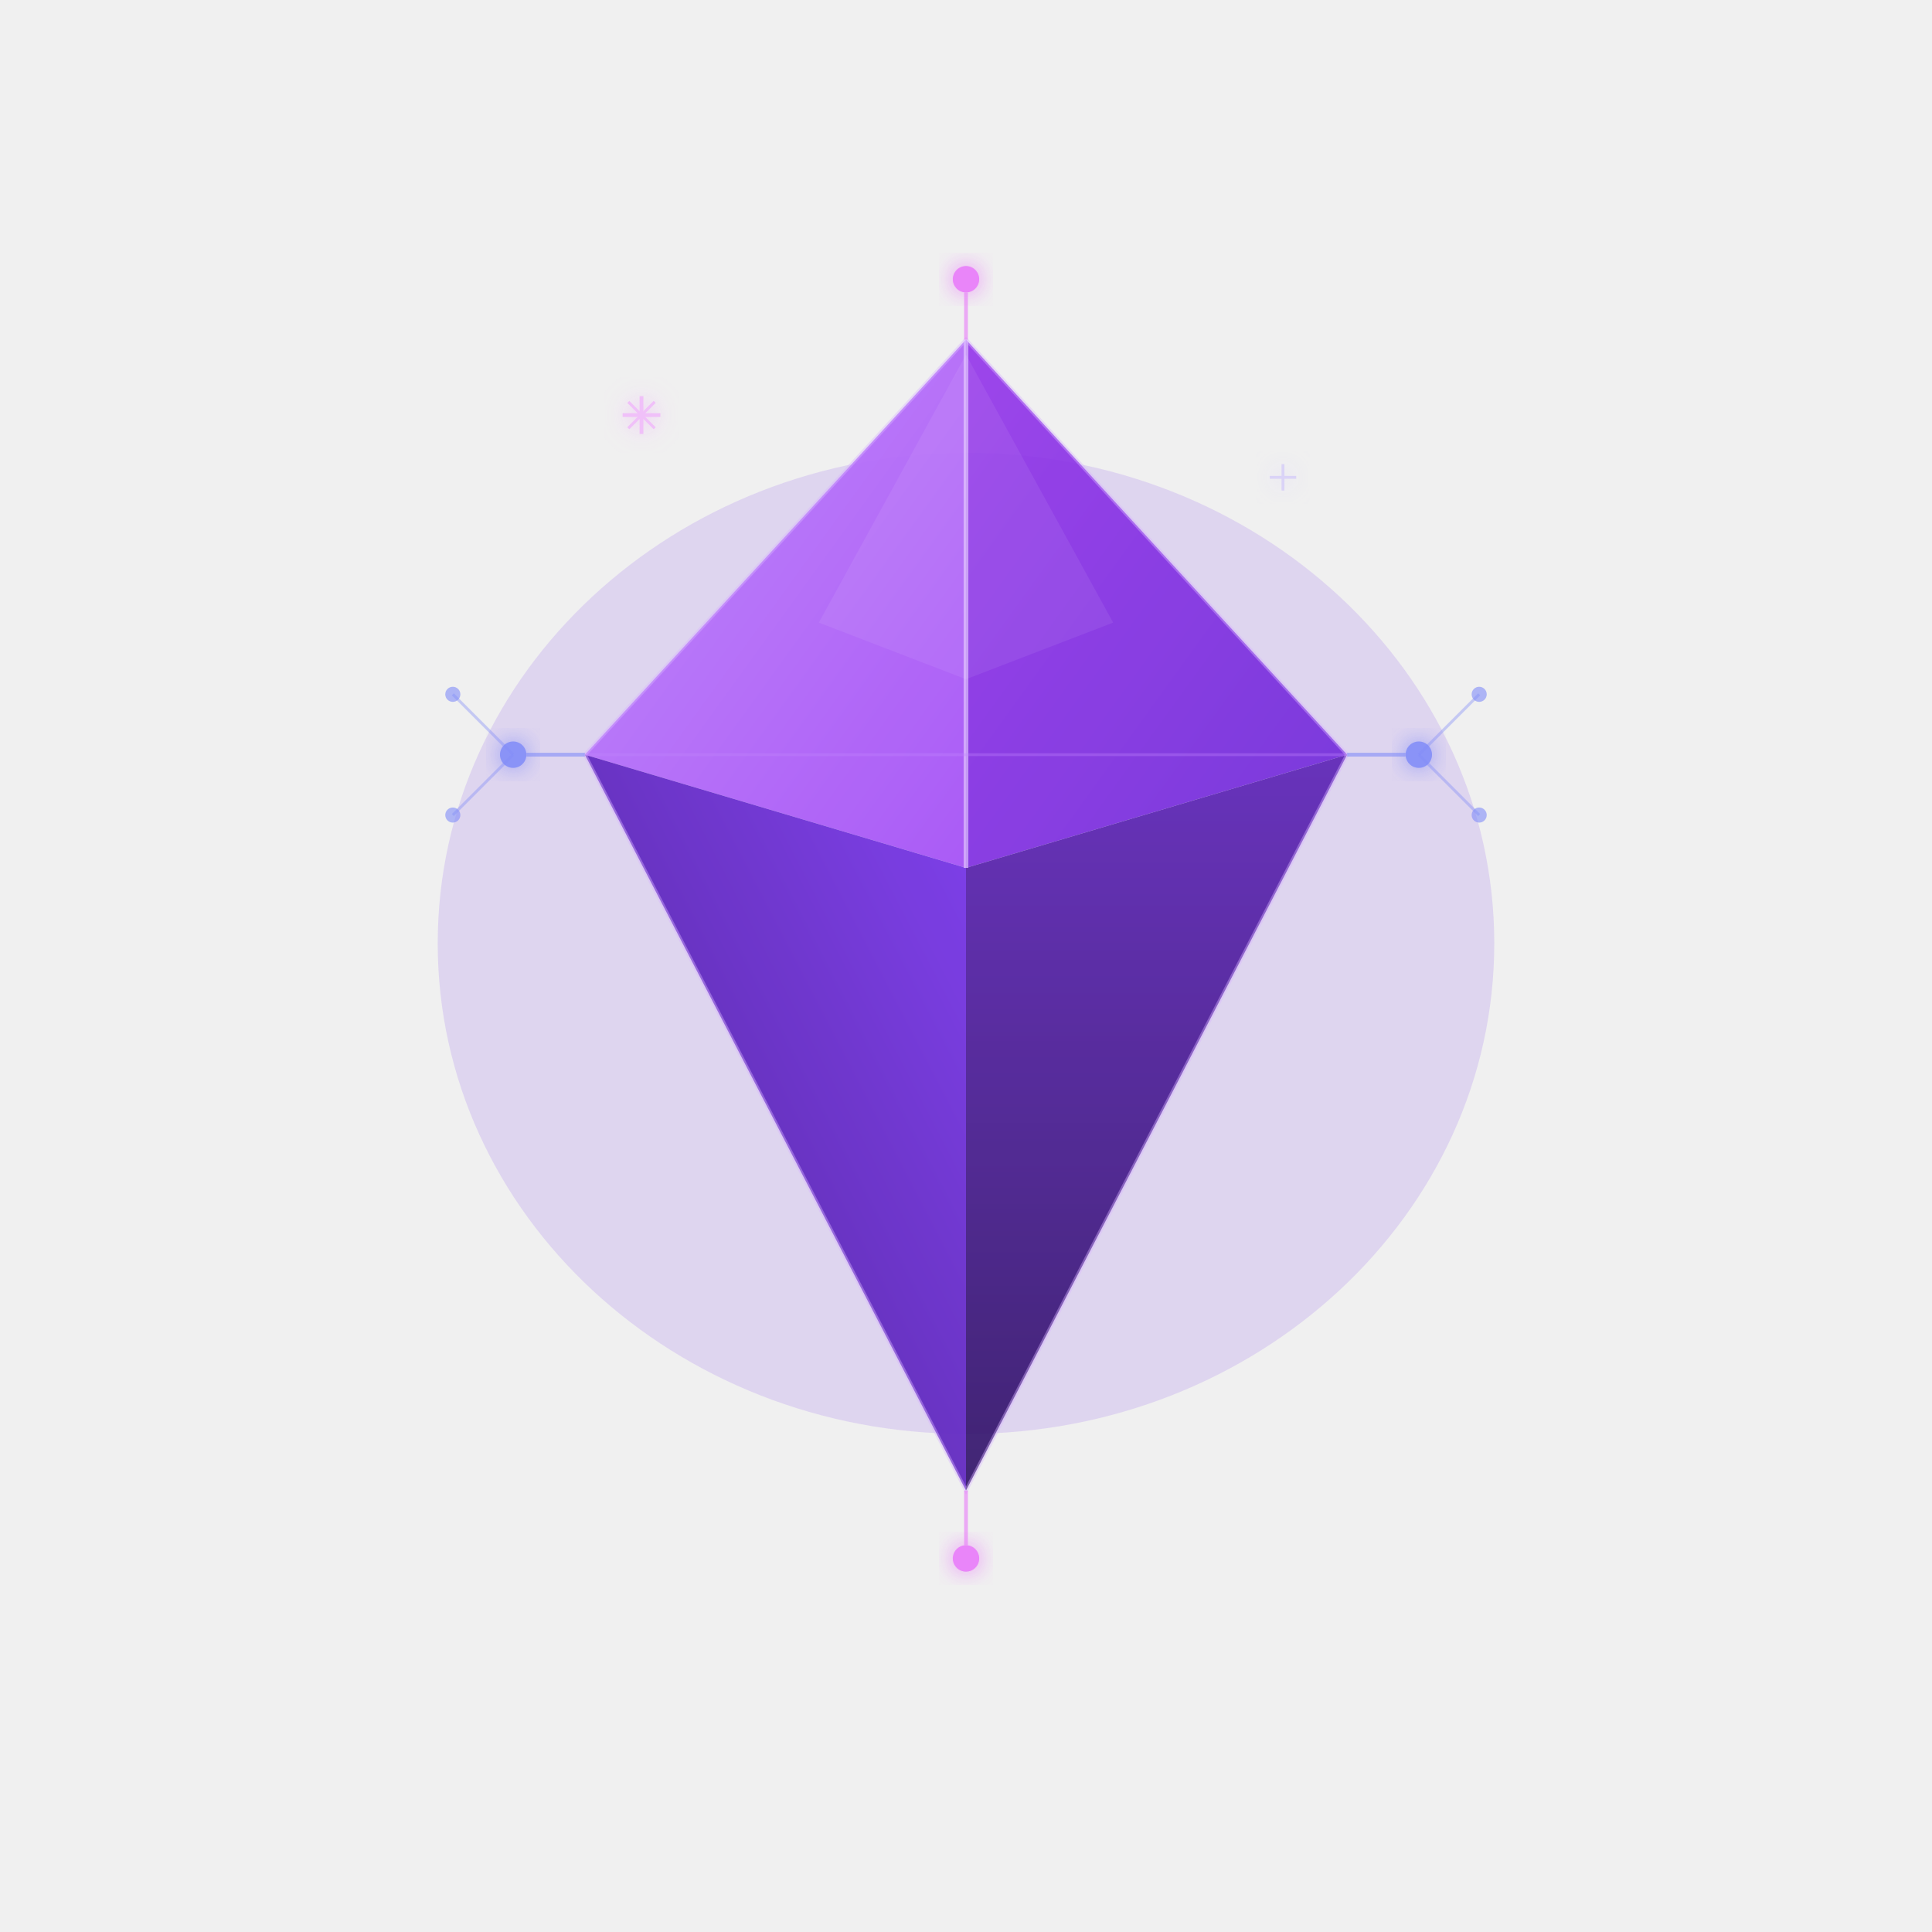
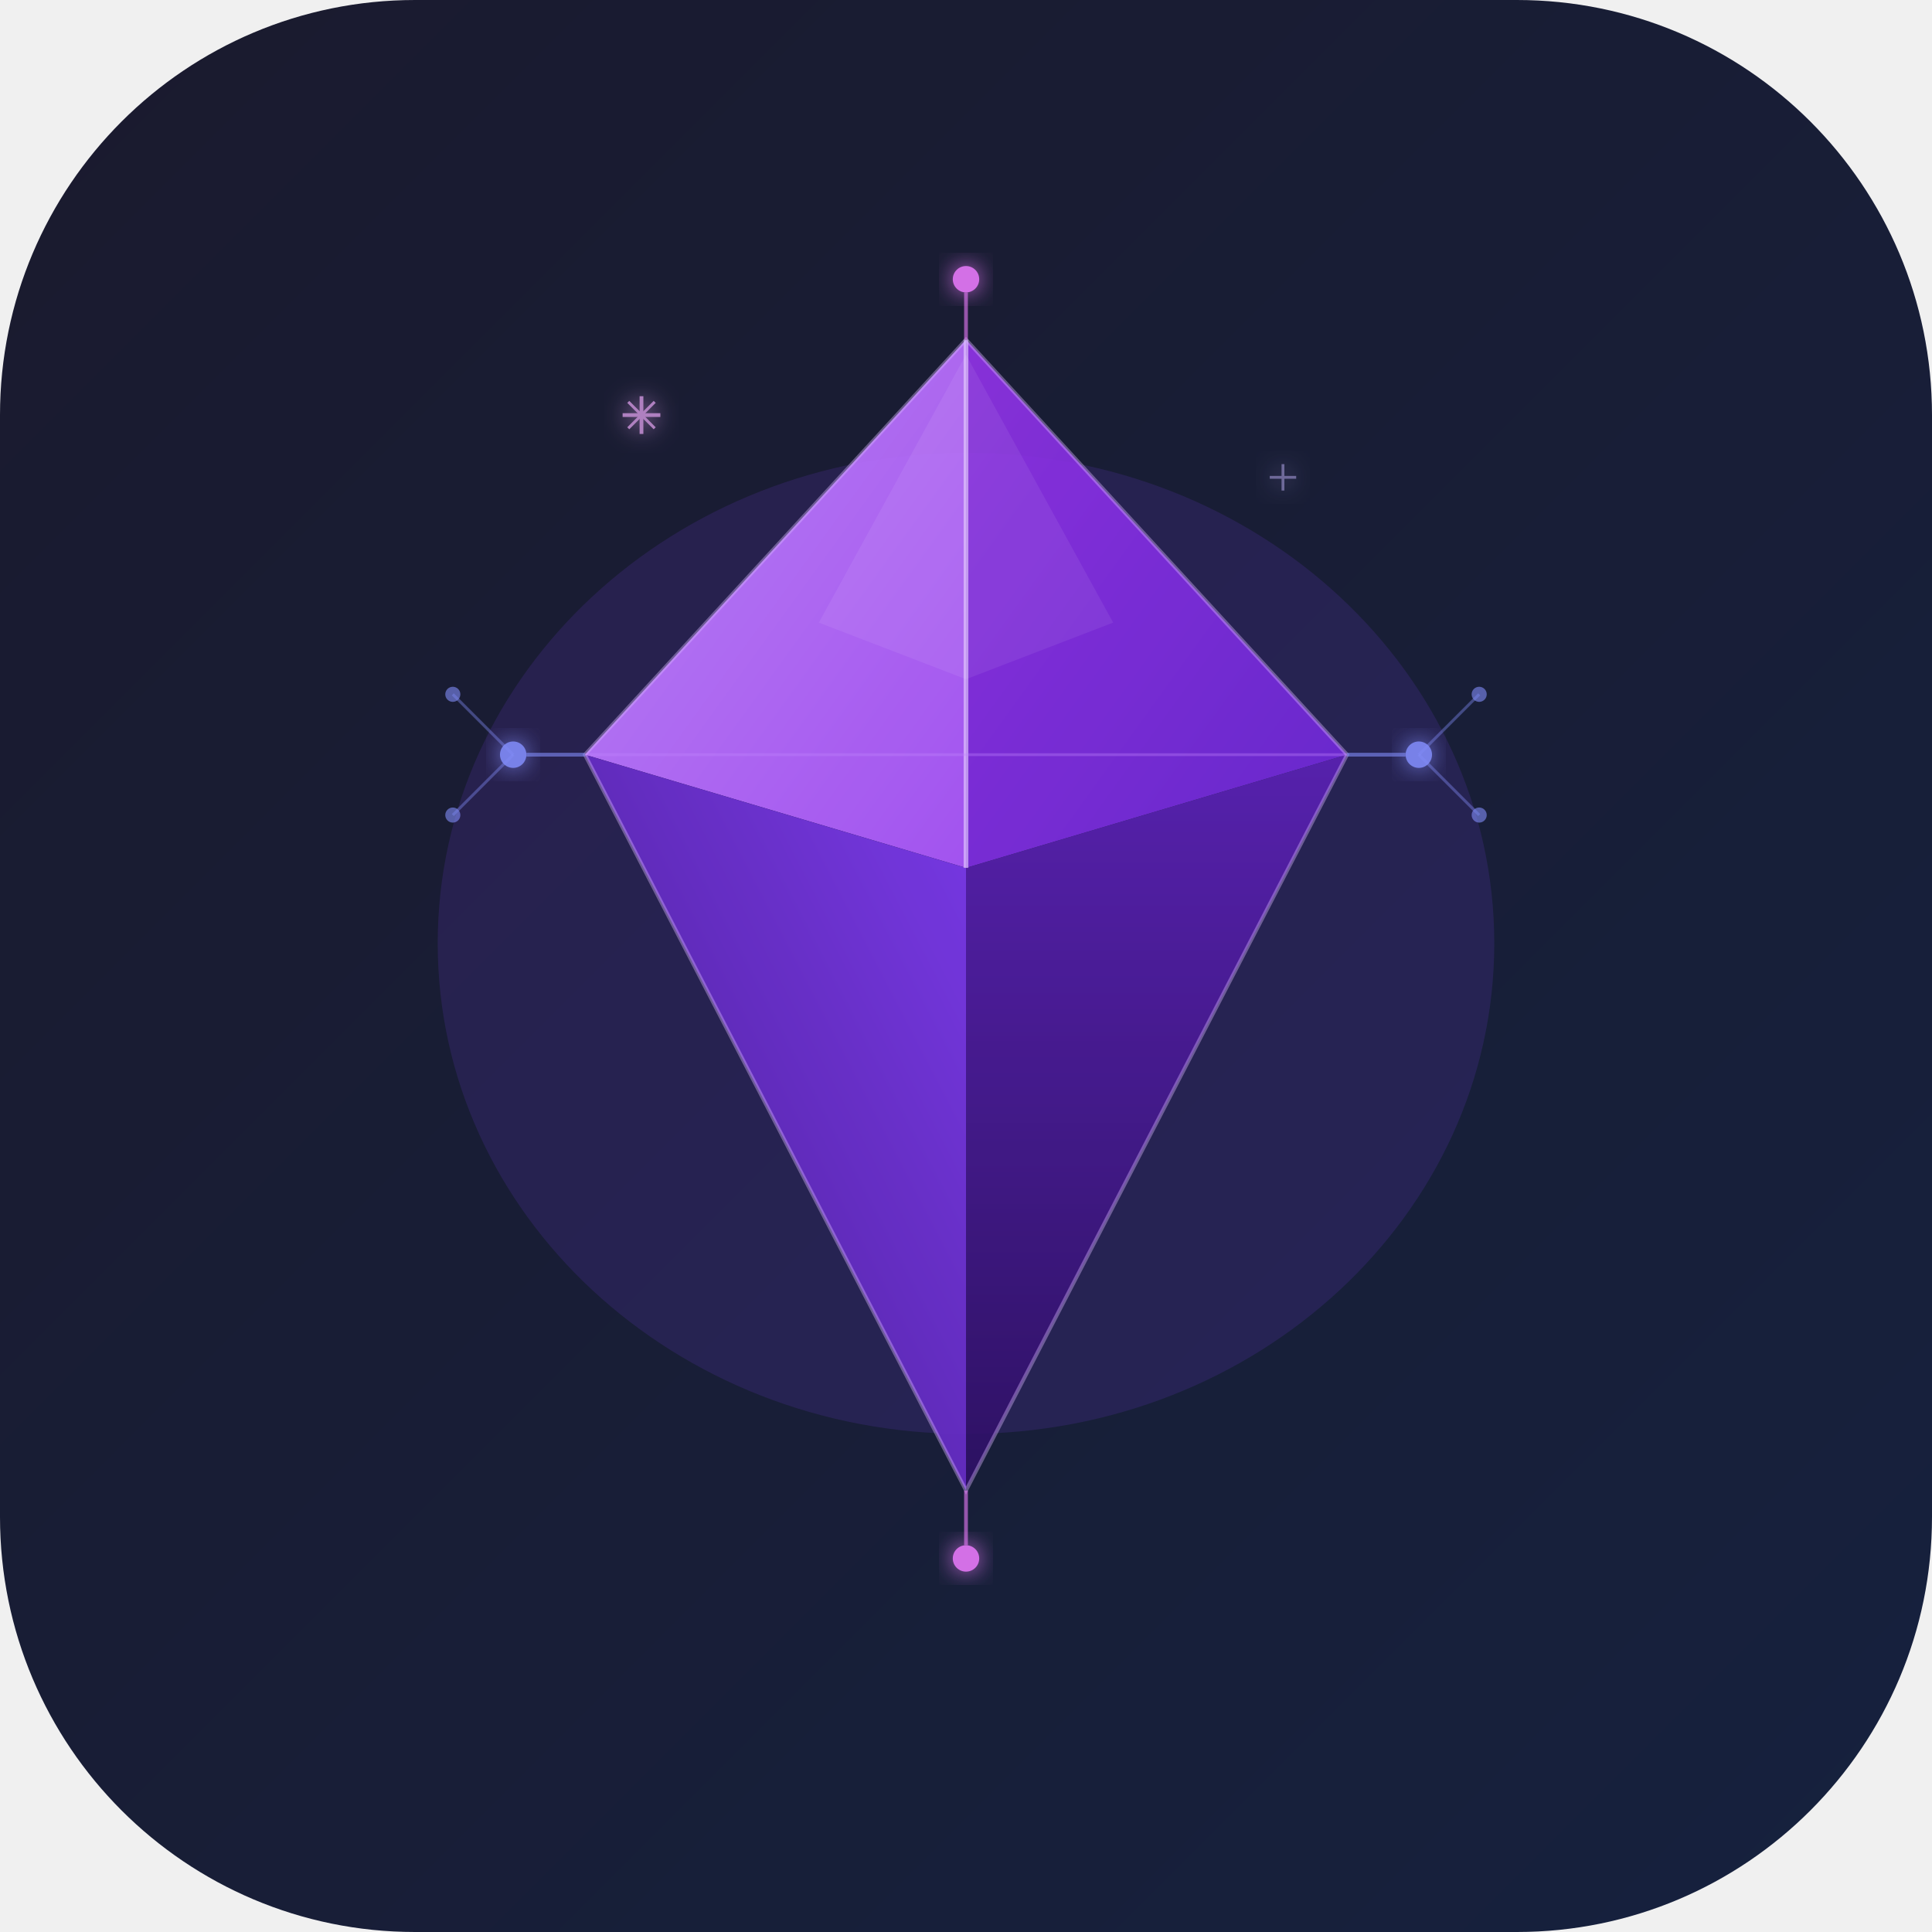
<svg xmlns="http://www.w3.org/2000/svg" viewBox="0 0 1024 1024" width="1024" height="1024">
  <defs>
    <linearGradient id="bgGrad" x1="0%" y1="0%" x2="100%" y2="100%">
      <stop offset="0%" style="stop-color:#1a1a2e;stop-opacity:1" />
      <stop offset="100%" style="stop-color:#16213e;stop-opacity:1" />
    </linearGradient>
    <linearGradient id="gemTop" x1="0%" y1="0%" x2="100%" y2="100%">
      <stop offset="0%" style="stop-color:#c084fc;stop-opacity:1" />
      <stop offset="100%" style="stop-color:#a855f7;stop-opacity:1" />
    </linearGradient>
    <linearGradient id="gemLeft" x1="100%" y1="0%" x2="0%" y2="100%">
      <stop offset="0%" style="stop-color:#7c3aed;stop-opacity:1" />
      <stop offset="100%" style="stop-color:#4c1d95;stop-opacity:1" />
    </linearGradient>
    <linearGradient id="gemRight" x1="0%" y1="0%" x2="100%" y2="100%">
      <stop offset="0%" style="stop-color:#9333ea;stop-opacity:1" />
      <stop offset="100%" style="stop-color:#6d28d9;stop-opacity:1" />
    </linearGradient>
    <linearGradient id="gemBottom" x1="0%" y1="0%" x2="0%" y2="100%">
      <stop offset="0%" style="stop-color:#5b21b6;stop-opacity:1" />
      <stop offset="100%" style="stop-color:#2e1065;stop-opacity:1" />
    </linearGradient>
    <filter id="glow" x="-50%" y="-50%" width="200%" height="200%">
      <feGaussianBlur stdDeviation="6" result="coloredBlur" />
      <feMerge>
        <feMergeNode in="coloredBlur" />
        <feMergeNode in="SourceGraphic" />
      </feMerge>
    </filter>
    <filter id="softGlow" x="-20%" y="-20%" width="140%" height="140%">
      <feGaussianBlur stdDeviation="12" result="coloredBlur" />
      <feMerge>
        <feMergeNode in="coloredBlur" />
        <feMergeNode in="SourceGraphic" />
      </feMerge>
    </filter>
  </defs>
-   <ellipse cx="512" cy="500" rx="280" ry="260" fill="#7c3aed" opacity="0.15" />
-   <polygon points="512,180 310,400 512,460" fill="url(#gemTop)" opacity="0.95" />
-   <polygon points="512,180 714,400 512,460" fill="url(#gemRight)" opacity="0.9" />
-   <polygon points="310,400 512,460 512,790" fill="url(#gemLeft)" opacity="0.95" />
-   <polygon points="714,400 512,460 512,790" fill="url(#gemBottom)" opacity="0.9" />
-   <line x1="512" y1="180" x2="512" y2="460" stroke="#e9d5ff" stroke-width="2.5" opacity="0.6" />
-   <line x1="310" y1="400" x2="714" y2="400" stroke="#c084fc" stroke-width="1.5" opacity="0.35" />
-   <polygon points="512,180 714,400 512,790 310,400" fill="none" stroke="#d8b4fe" stroke-width="2" opacity="0.4" />
-   <circle cx="512" cy="148" r="7" fill="#e879f9" filter="url(#glow)" opacity="0.9" />
-   <line x1="512" y1="155" x2="512" y2="180" stroke="#e879f9" stroke-width="2" opacity="0.6" />
-   <circle cx="272" cy="400" r="7" fill="#818cf8" filter="url(#glow)" opacity="0.9" />
-   <line x1="279" y1="400" x2="310" y2="400" stroke="#818cf8" stroke-width="2" opacity="0.6" />
-   <line x1="272" y1="400" x2="240" y2="368" stroke="#818cf8" stroke-width="1.5" opacity="0.4" />
-   <circle cx="240" cy="368" r="4" fill="#818cf8" opacity="0.6" />
-   <line x1="272" y1="400" x2="240" y2="432" stroke="#818cf8" stroke-width="1.5" opacity="0.4" />
-   <circle cx="240" cy="432" r="4" fill="#818cf8" opacity="0.6" />
-   <circle cx="752" cy="400" r="7" fill="#818cf8" filter="url(#glow)" opacity="0.9" />
-   <line x1="714" y1="400" x2="745" y2="400" stroke="#818cf8" stroke-width="2" opacity="0.6" />
-   <line x1="752" y1="400" x2="784" y2="368" stroke="#818cf8" stroke-width="1.5" opacity="0.4" />
-   <circle cx="784" cy="368" r="4" fill="#818cf8" opacity="0.6" />
-   <line x1="752" y1="400" x2="784" y2="432" stroke="#818cf8" stroke-width="1.5" opacity="0.4" />
-   <circle cx="784" cy="432" r="4" fill="#818cf8" opacity="0.6" />
-   <circle cx="512" cy="826" r="7" fill="#e879f9" filter="url(#glow)" opacity="0.9" />
-   <line x1="512" y1="790" x2="512" y2="819" stroke="#e879f9" stroke-width="2" opacity="0.6" />
-   <g filter="url(#glow)" opacity="0.7">
-     <line x1="340" y1="230" x2="340" y2="210" stroke="#f0abfc" stroke-width="2" />
-     <line x1="330" y1="220" x2="350" y2="220" stroke="#f0abfc" stroke-width="2" />
-     <line x1="333" y1="213" x2="347" y2="227" stroke="#f0abfc" stroke-width="1.5" />
-     <line x1="347" y1="213" x2="333" y2="227" stroke="#f0abfc" stroke-width="1.5" />
+   <defs>
+     <clipPath id="roundedClip">
+       <rect width="1024" height="1024" rx="220" ry="220" />
+     </clipPath>
+   </defs>
+   <g clip-path="url(#roundedClip)">
+     <rect width="1024" height="1024" fill="url(#bgGrad)" />
+     <ellipse cx="512" cy="500" rx="280" ry="260" fill="#7c3aed" opacity="0.15" />
+     <polygon points="512,180 310,400 512,460" fill="url(#gemTop)" opacity="0.95" />
+     <polygon points="512,180 714,400 512,460" fill="url(#gemRight)" opacity="0.9" />
+     <polygon points="310,400 512,460 512,790" fill="url(#gemLeft)" opacity="0.95" />
+     <polygon points="714,400 512,460 512,790" fill="url(#gemBottom)" opacity="0.9" />
+     <line x1="512" y1="180" x2="512" y2="460" stroke="#e9d5ff" stroke-width="2.5" opacity="0.6" />
+     <line x1="310" y1="400" x2="714" y2="400" stroke="#c084fc" stroke-width="1.5" opacity="0.35" />
+     <polygon points="512,180 714,400 512,790 310,400" fill="none" stroke="#d8b4fe" stroke-width="2" opacity="0.4" />
+     <circle cx="512" cy="148" r="7" fill="#e879f9" filter="url(#glow)" opacity="0.9" />
+     <line x1="512" y1="155" x2="512" y2="180" stroke="#e879f9" stroke-width="2" opacity="0.6" />
+     <circle cx="272" cy="400" r="7" fill="#818cf8" filter="url(#glow)" opacity="0.9" />
+     <line x1="279" y1="400" x2="310" y2="400" stroke="#818cf8" stroke-width="2" opacity="0.6" />
+     <line x1="272" y1="400" x2="240" y2="368" stroke="#818cf8" stroke-width="1.5" opacity="0.4" />
+     <circle cx="240" cy="368" r="4" fill="#818cf8" opacity="0.6" />
+     <line x1="272" y1="400" x2="240" y2="432" stroke="#818cf8" stroke-width="1.5" opacity="0.4" />
+     <circle cx="240" cy="432" r="4" fill="#818cf8" opacity="0.6" />
+     <circle cx="752" cy="400" r="7" fill="#818cf8" filter="url(#glow)" opacity="0.9" />
+     <line x1="714" y1="400" x2="745" y2="400" stroke="#818cf8" stroke-width="2" opacity="0.6" />
+     <line x1="752" y1="400" x2="784" y2="368" stroke="#818cf8" stroke-width="1.5" opacity="0.4" />
+     <circle cx="784" cy="368" r="4" fill="#818cf8" opacity="0.6" />
+     <line x1="752" y1="400" x2="784" y2="432" stroke="#818cf8" stroke-width="1.5" opacity="0.4" />
+     <circle cx="784" cy="432" r="4" fill="#818cf8" opacity="0.6" />
+     <circle cx="512" cy="826" r="7" fill="#e879f9" filter="url(#glow)" opacity="0.9" />
+     <line x1="512" y1="790" x2="512" y2="819" stroke="#e879f9" stroke-width="2" opacity="0.6" />
+     <g filter="url(#glow)" opacity="0.7">
+       <line x1="340" y1="230" x2="340" y2="210" stroke="#f0abfc" stroke-width="2" />
+       <line x1="330" y1="220" x2="350" y2="220" stroke="#f0abfc" stroke-width="2" />
+       <line x1="333" y1="213" x2="347" y2="227" stroke="#f0abfc" stroke-width="1.5" />
+       <line x1="347" y1="213" x2="333" y2="227" stroke="#f0abfc" stroke-width="1.5" />
+     </g>
+     <g filter="url(#glow)" opacity="0.5">
+       <line x1="680" y1="260" x2="680" y2="246" stroke="#c4b5fd" stroke-width="1.5" />
+       <line x1="673" y1="253" x2="687" y2="253" stroke="#c4b5fd" stroke-width="1.5" />
+     </g>
+     <polygon points="512,188 590,330 512,360 434,330" fill="white" opacity="0.07" />
  </g>
-   <g filter="url(#glow)" opacity="0.5">
-     <line x1="680" y1="260" x2="680" y2="246" stroke="#c4b5fd" stroke-width="1.5" />
-     <line x1="673" y1="253" x2="687" y2="253" stroke="#c4b5fd" stroke-width="1.5" />
-   </g>
-   <polygon points="512,188 590,330 512,360 434,330" fill="white" opacity="0.07" />
</svg>
